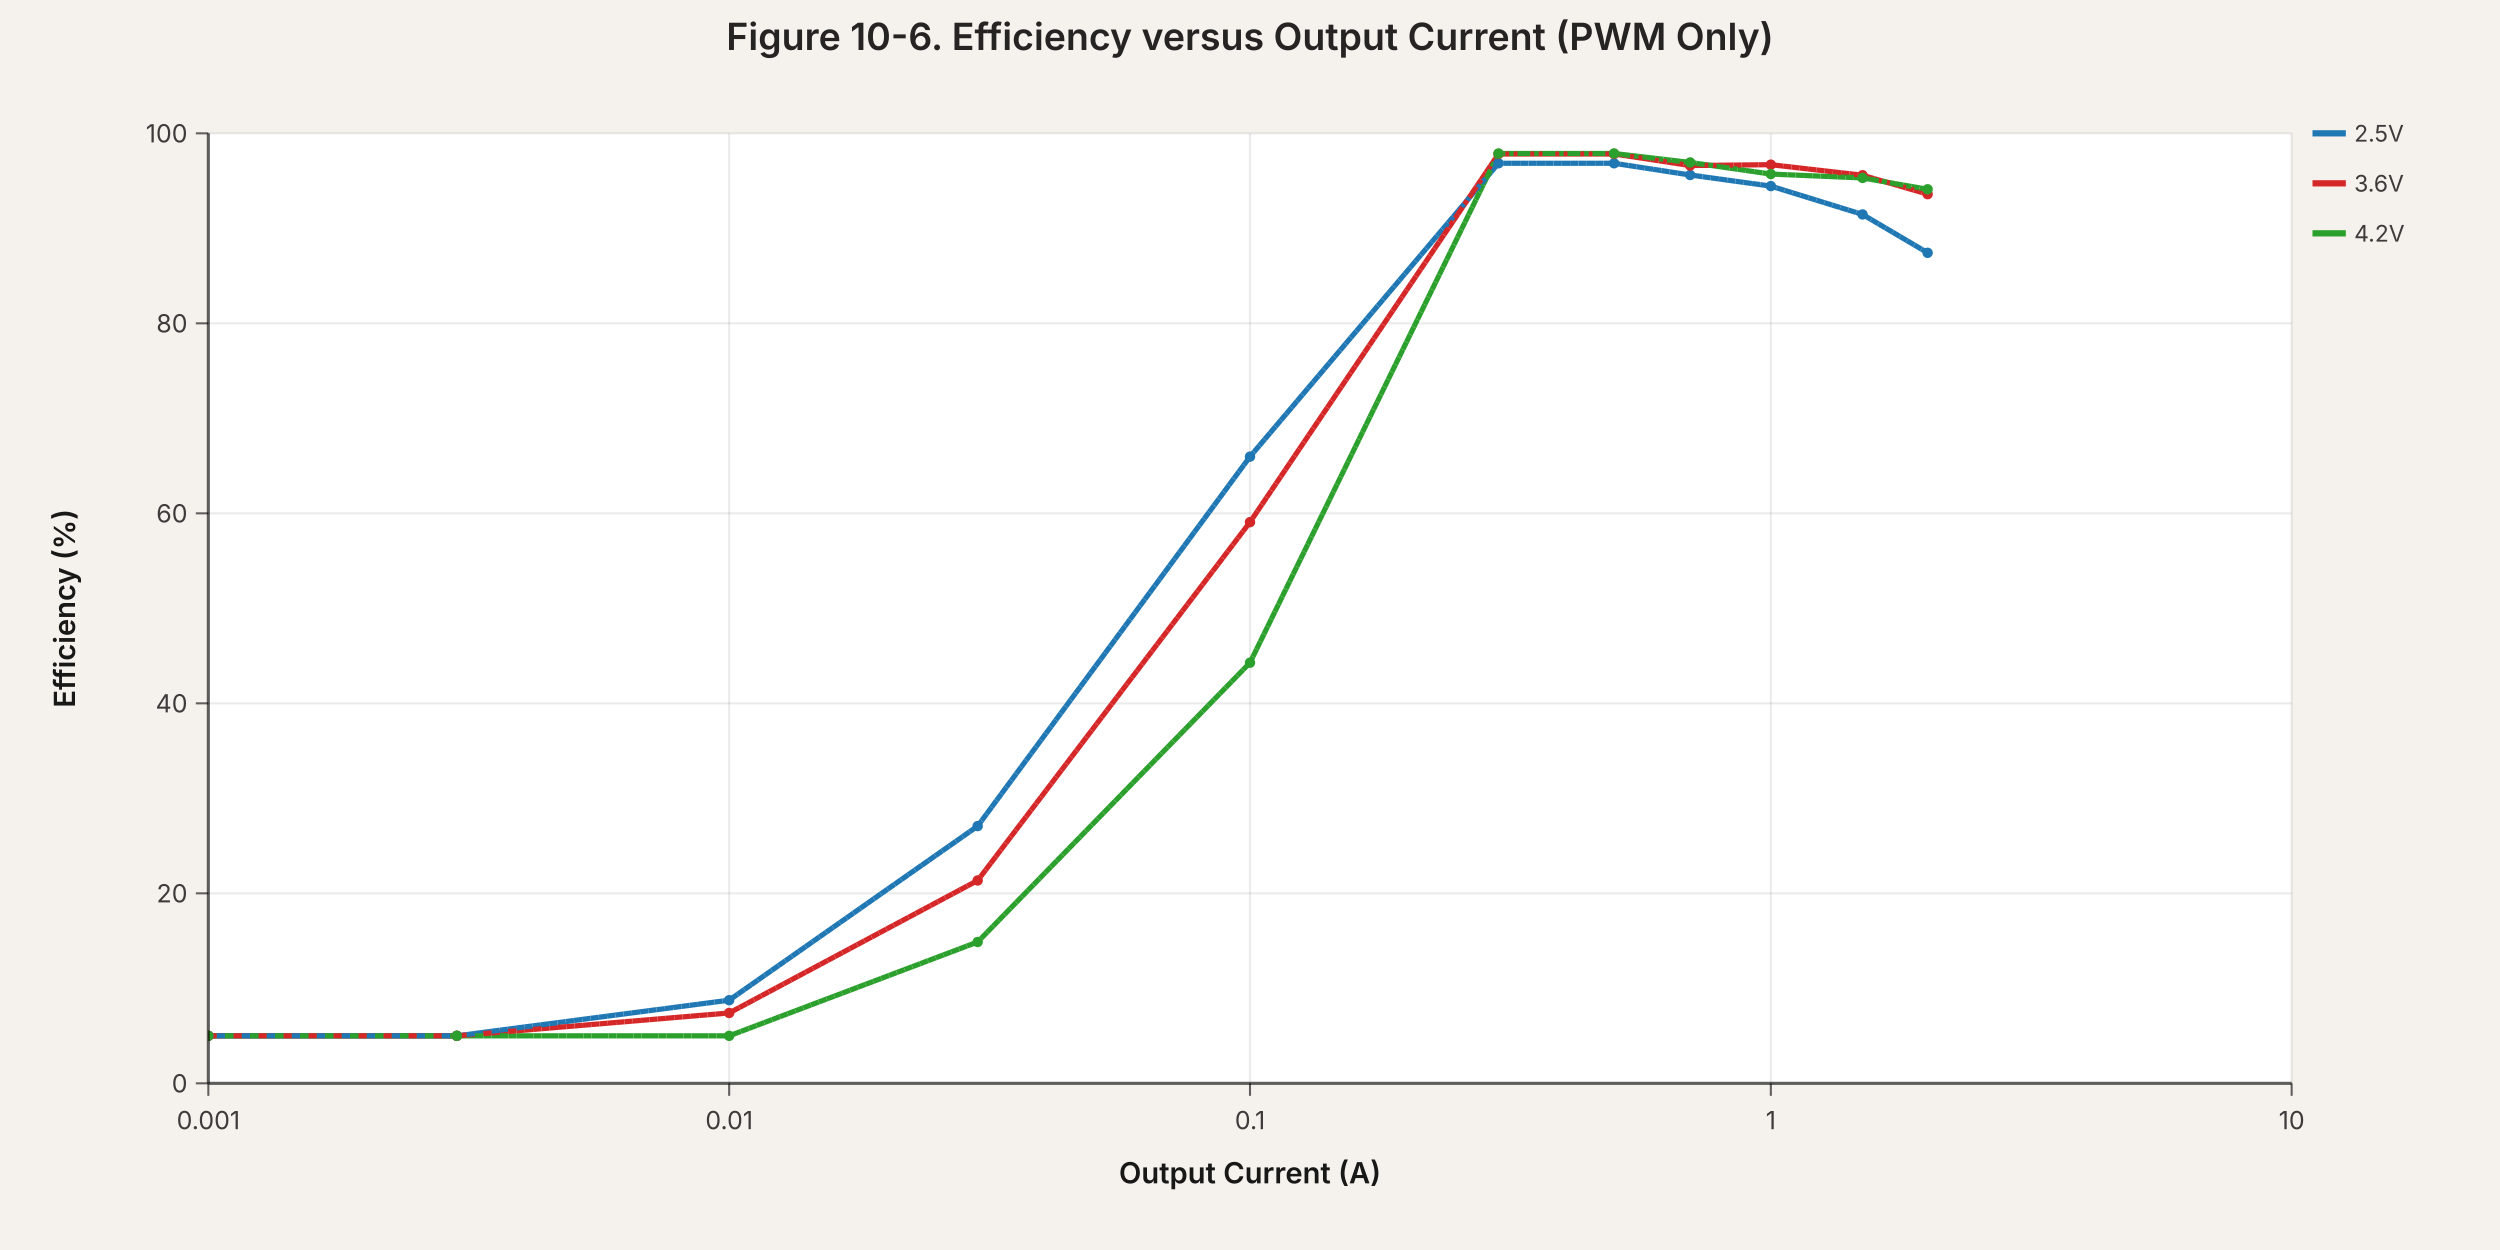
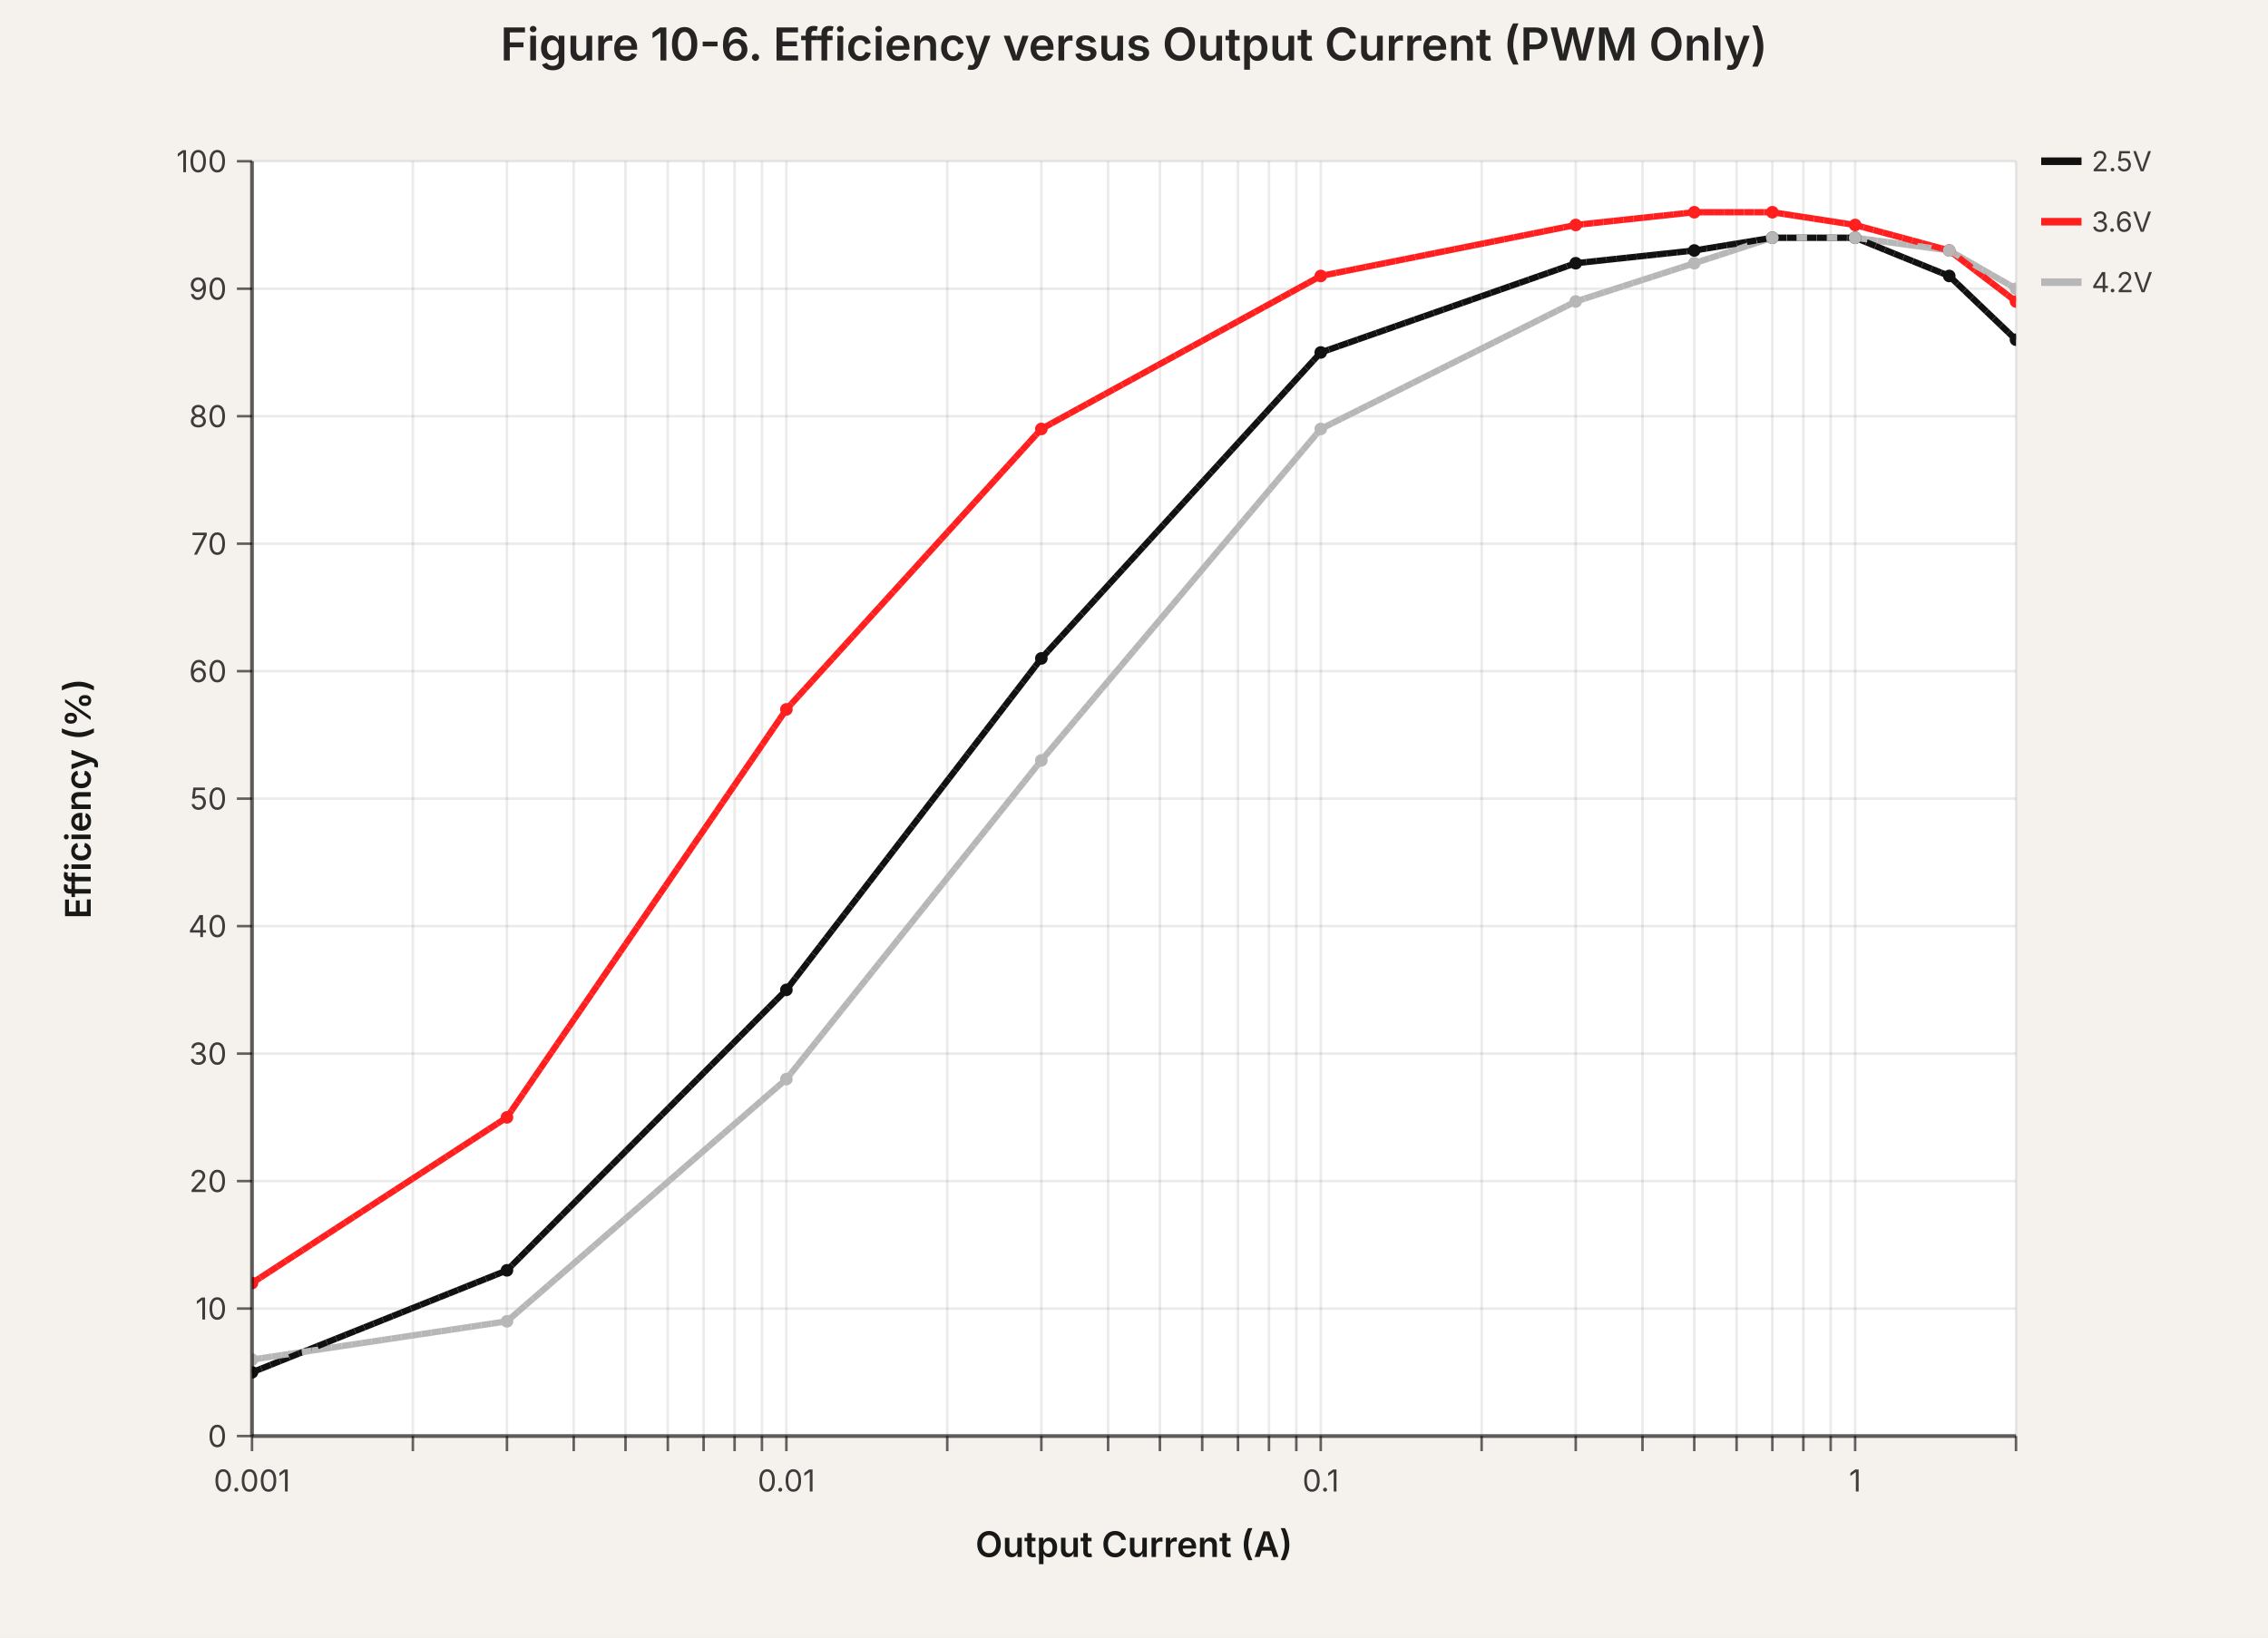
- <svg xmlns="http://www.w3.org/2000/svg" width="1200" height="600" style="background-color: rgb(245, 241, 237)" viewBox="0 0 1200 600" data-simulation-experiment-id="simulation_experiment_0" data-simulation-experiment-name="Figure 10-6. Efficiency versus Output Current (PWM Only)">
+ <svg xmlns="http://www.w3.org/2000/svg" width="900" height="650" style="background-color: rgb(245, 241, 237)" viewBox="0 0 900 650" data-simulation-experiment-id="simulation_experiment_0" data-simulation-experiment-name="Figure 10-6. Efficiency versus Output Current (PWM Only)" data-software-used-string="@tscircuit/core@0.0.1561">
  <style>
:root { color-scheme: light; }
svg { font-family: 'Inter', 'Helvetica Neue', Arial, sans-serif; }
.background { fill: rgb(245, 241, 237); }
.plot-background { fill: #ffffff; }
.grid-line { stroke: rgba(0, 0, 0, 0.08); stroke-width: 1; }
.axis { stroke: rgba(0, 0, 0, 0.6); stroke-width: 1.5; }
.axis-tick { stroke: rgba(0, 0, 0, 0.6); stroke-width: 1; }
.axis-label { fill: rgba(0, 0, 0, 0.75); font-size: 12px; }
.axis-title { fill: rgba(0, 0, 0, 0.9); font-size: 14px; font-weight: 600; }
.legend-label { fill: rgba(0, 0, 0, 0.75); font-size: 11px; }
.legend-line { stroke-width: 3; }
.scope-channel-card { fill: #ffffff; stroke: rgba(0, 0, 0, 0.22); stroke-width: 1; }
.scope-channel-header-text { fill: #ffffff; font-size: 14px; font-weight: 700; }
.scope-channel-detail { fill: rgba(0, 0, 0, 0.42); font-size: 14px; }
.simulation-line { fill: none; stroke-width: 2.5; }
.simulation-point { stroke-width: 0; }
.chart-title { fill: rgba(0, 0, 0, 0.85); font-size: 18px; font-weight: 600; }
</style>
-   <rect class="background" x="0" y="0" width="1200" height="600" />
+   <rect class="background" x="0" y="0" width="900" height="650" />
  <defs>
    <clipPath id="simulation-graph-simulation_experiment_0">
-       <rect x="100" y="64" width="1000" height="456" />
+       <rect x="100" y="64" width="700" height="506" />
    </clipPath>
  </defs>
-   <rect class="plot-background" x="100" y="64" width="1000" height="456" />
+   <rect class="plot-background" x="100" y="64" width="700" height="506" />
  <g class="grid">
-     <line class="grid-line grid-line-x" x1="100" y1="64" x2="100" y2="520" />
-     <line class="grid-line grid-line-x" x1="350" y1="64" x2="350" y2="520" />
-     <line class="grid-line grid-line-x" x1="600" y1="64" x2="600" y2="520" />
-     <line class="grid-line grid-line-x" x1="850" y1="64" x2="850" y2="520" />
-     <line class="grid-line grid-line-x" x1="1100" y1="64" x2="1100" y2="520" />
-     <line class="grid-line grid-line-y" x1="100" y1="520" x2="1100" y2="520" />
-     <line class="grid-line grid-line-y" x1="100" y1="428.8" x2="1100" y2="428.8" />
-     <line class="grid-line grid-line-y" x1="100" y1="337.6" x2="1100" y2="337.6" />
-     <line class="grid-line grid-line-y" x1="100" y1="246.4" x2="1100" y2="246.4" />
-     <line class="grid-line grid-line-y" x1="100" y1="155.2" x2="1100" y2="155.2" />
-     <line class="grid-line grid-line-y" x1="100" y1="64" x2="1100" y2="64" />
+     <line class="grid-line grid-line-x" x1="100" y1="64" x2="100" y2="570" />
+     <line class="grid-line grid-line-x" x1="163.835" y1="64" x2="163.835" y2="570" />
+     <line class="grid-line grid-line-x" x1="201.176" y1="64" x2="201.176" y2="570" />
+     <line class="grid-line grid-line-x" x1="227.67" y1="64" x2="227.67" y2="570" />
+     <line class="grid-line grid-line-x" x1="248.22" y1="64" x2="248.22" y2="570" />
+     <line class="grid-line grid-line-x" x1="265.011" y1="64" x2="265.011" y2="570" />
+     <line class="grid-line grid-line-x" x1="279.207" y1="64" x2="279.207" y2="570" />
+     <line class="grid-line grid-line-x" x1="291.505" y1="64" x2="291.505" y2="570" />
+     <line class="grid-line grid-line-x" x1="302.352" y1="64" x2="302.352" y2="570" />
+     <line class="grid-line grid-line-x" x1="312.055" y1="64" x2="312.055" y2="570" />
+     <line class="grid-line grid-line-x" x1="375.89" y1="64" x2="375.89" y2="570" />
+     <line class="grid-line grid-line-x" x1="413.231" y1="64" x2="413.231" y2="570" />
+     <line class="grid-line grid-line-x" x1="439.725" y1="64" x2="439.725" y2="570" />
+     <line class="grid-line grid-line-x" x1="460.275" y1="64" x2="460.275" y2="570" />
+     <line class="grid-line grid-line-x" x1="477.066" y1="64" x2="477.066" y2="570" />
+     <line class="grid-line grid-line-x" x1="491.262" y1="64" x2="491.262" y2="570" />
+     <line class="grid-line grid-line-x" x1="503.56" y1="64" x2="503.56" y2="570" />
+     <line class="grid-line grid-line-x" x1="514.407" y1="64" x2="514.407" y2="570" />
+     <line class="grid-line grid-line-x" x1="524.11" y1="64" x2="524.11" y2="570" />
+     <line class="grid-line grid-line-x" x1="587.945" y1="64" x2="587.945" y2="570" />
+     <line class="grid-line grid-line-x" x1="625.286" y1="64" x2="625.286" y2="570" />
+     <line class="grid-line grid-line-x" x1="651.78" y1="64" x2="651.78" y2="570" />
+     <line class="grid-line grid-line-x" x1="672.33" y1="64" x2="672.33" y2="570" />
+     <line class="grid-line grid-line-x" x1="689.121" y1="64" x2="689.121" y2="570" />
+     <line class="grid-line grid-line-x" x1="703.317" y1="64" x2="703.317" y2="570" />
+     <line class="grid-line grid-line-x" x1="715.615" y1="64" x2="715.615" y2="570" />
+     <line class="grid-line grid-line-x" x1="726.462" y1="64" x2="726.462" y2="570" />
+     <line class="grid-line grid-line-x" x1="736.165" y1="64" x2="736.165" y2="570" />
+     <line class="grid-line grid-line-x" x1="800" y1="64" x2="800" y2="570" />
+     <line class="grid-line grid-line-y" x1="100" y1="570" x2="800" y2="570" />
+     <line class="grid-line grid-line-y" x1="100" y1="519.4" x2="800" y2="519.4" />
+     <line class="grid-line grid-line-y" x1="100" y1="468.8" x2="800" y2="468.8" />
+     <line class="grid-line grid-line-y" x1="100" y1="418.2" x2="800" y2="418.2" />
+     <line class="grid-line grid-line-y" x1="100" y1="367.6" x2="800" y2="367.6" />
+     <line class="grid-line grid-line-y" x1="100" y1="317" x2="800" y2="317" />
+     <line class="grid-line grid-line-y" x1="100" y1="266.4" x2="800" y2="266.4" />
+     <line class="grid-line grid-line-y" x1="100" y1="215.8" x2="800" y2="215.8" />
+     <line class="grid-line grid-line-y" x1="100" y1="165.2" x2="800" y2="165.2" />
+     <line class="grid-line grid-line-y" x1="100" y1="114.6" x2="800" y2="114.6" />
+     <line class="grid-line grid-line-y" x1="100" y1="64" x2="800" y2="64" />
  </g>
  <g class="data-series">
-     <path class="simulation-line" d="M 100 497.2 L 219.28 497.2 L 350 480.09 L 469.28 396.513 L 600 219.2 L 719.28 78.375 L 774.743 78.375 L 811.275 83.999 L 850 89.33 L 894.023 102.935 L 925.257 121.351" stroke="#1f77b4" clip-path="url(#simulation-graph-simulation_experiment_0)" data-simulation-transient-voltage-graph-id="simulation_measurement_result_0_0" stroke-dasharray="4 8" stroke-dashoffset="0" />
-     <path class="simulation-line" d="M 100 497.2 L 219.28 497.2 L 350 486.235 L 469.28 422.618 L 600 250.631 L 719.28 73.907 L 774.743 73.907 L 811.275 79.456 L 850 79.044 L 894.023 84.115 L 925.257 93.204" stroke="#d62728" clip-path="url(#simulation-graph-simulation_experiment_0)" data-simulation-transient-voltage-graph-id="simulation_measurement_result_0_1" stroke-dasharray="4 8" stroke-dashoffset="4" />
-     <path class="simulation-line" d="M 100 497.2 L 219.28 497.2 L 350 497.2 L 469.28 452.149 L 600 318.099 L 719.28 73.673 L 774.743 73.673 L 811.275 77.971 L 850 83.549 L 894.023 85.413 L 925.257 90.859" stroke="#2ca02c" clip-path="url(#simulation-graph-simulation_experiment_0)" data-simulation-transient-voltage-graph-id="simulation_measurement_result_0_2" stroke-dasharray="4 8" stroke-dashoffset="8" />
-     <path class="simulation-line" d="M 100 497.2 L 219.28 497.2 L 350 480.09 L 469.28 396.513 L 600 219.2 L 719.28 78.375 L 774.743 78.375 L 811.275 83.999 L 850 89.33 L 894.023 102.935 L 925.257 121.351" stroke="#1f77b4" clip-path="url(#simulation-graph-simulation_experiment_0)" data-simulation-transient-voltage-graph-id="simulation_measurement_result_0_0" stroke-dasharray="4 8" stroke-dashoffset="4" />
-     <path class="simulation-line" d="M 100 497.2 L 219.28 497.2 L 350 486.235 L 469.28 422.618 L 600 250.631 L 719.28 73.907 L 774.743 73.907 L 811.275 79.456 L 850 79.044 L 894.023 84.115 L 925.257 93.204" stroke="#d62728" clip-path="url(#simulation-graph-simulation_experiment_0)" data-simulation-transient-voltage-graph-id="simulation_measurement_result_0_1" stroke-dasharray="4 8" stroke-dashoffset="8" />
-     <path class="simulation-line" d="M 100 497.2 L 219.28 497.2 L 350 497.2 L 469.28 452.149 L 600 318.099 L 719.28 73.673 L 774.743 73.673 L 811.275 77.971 L 850 83.549 L 894.023 85.413 L 925.257 90.859" stroke="#2ca02c" clip-path="url(#simulation-graph-simulation_experiment_0)" data-simulation-transient-voltage-graph-id="simulation_measurement_result_0_2" stroke-dasharray="4 8" stroke-dashoffset="0" />
-     <path class="simulation-line" d="M 100 497.2 L 219.28 497.2 L 350 480.09 L 469.28 396.513 L 600 219.2 L 719.28 78.375 L 774.743 78.375 L 811.275 83.999 L 850 89.33 L 894.023 102.935 L 925.257 121.351" stroke="#1f77b4" clip-path="url(#simulation-graph-simulation_experiment_0)" data-simulation-transient-voltage-graph-id="simulation_measurement_result_0_0" stroke-dasharray="4 8" stroke-dashoffset="8" />
-     <path class="simulation-line" d="M 100 497.2 L 219.28 497.2 L 350 486.235 L 469.28 422.618 L 600 250.631 L 719.28 73.907 L 774.743 73.907 L 811.275 79.456 L 850 79.044 L 894.023 84.115 L 925.257 93.204" stroke="#d62728" clip-path="url(#simulation-graph-simulation_experiment_0)" data-simulation-transient-voltage-graph-id="simulation_measurement_result_0_1" stroke-dasharray="4 8" stroke-dashoffset="0" />
-     <path class="simulation-line" d="M 100 497.2 L 219.28 497.2 L 350 497.2 L 469.28 452.149 L 600 318.099 L 719.28 73.673 L 774.743 73.673 L 811.275 77.971 L 850 83.549 L 894.023 85.413 L 925.257 90.859" stroke="#2ca02c" clip-path="url(#simulation-graph-simulation_experiment_0)" data-simulation-transient-voltage-graph-id="simulation_measurement_result_0_2" stroke-dasharray="4 8" stroke-dashoffset="4" />
-     <circle class="simulation-point" cx="100" cy="497.2" r="2.5" fill="#1f77b4" clip-path="url(#simulation-graph-simulation_experiment_0)" />
-     <circle class="simulation-point" cx="219.28" cy="497.2" r="2.5" fill="#1f77b4" clip-path="url(#simulation-graph-simulation_experiment_0)" />
-     <circle class="simulation-point" cx="350" cy="480.09" r="2.5" fill="#1f77b4" clip-path="url(#simulation-graph-simulation_experiment_0)" />
-     <circle class="simulation-point" cx="469.28" cy="396.513" r="2.5" fill="#1f77b4" clip-path="url(#simulation-graph-simulation_experiment_0)" />
-     <circle class="simulation-point" cx="600" cy="219.2" r="2.5" fill="#1f77b4" clip-path="url(#simulation-graph-simulation_experiment_0)" />
-     <circle class="simulation-point" cx="719.28" cy="78.375" r="2.5" fill="#1f77b4" clip-path="url(#simulation-graph-simulation_experiment_0)" />
-     <circle class="simulation-point" cx="774.743" cy="78.375" r="2.5" fill="#1f77b4" clip-path="url(#simulation-graph-simulation_experiment_0)" />
-     <circle class="simulation-point" cx="811.275" cy="83.999" r="2.5" fill="#1f77b4" clip-path="url(#simulation-graph-simulation_experiment_0)" />
-     <circle class="simulation-point" cx="850" cy="89.33" r="2.5" fill="#1f77b4" clip-path="url(#simulation-graph-simulation_experiment_0)" />
-     <circle class="simulation-point" cx="894.023" cy="102.935" r="2.5" fill="#1f77b4" clip-path="url(#simulation-graph-simulation_experiment_0)" />
-     <circle class="simulation-point" cx="925.257" cy="121.351" r="2.5" fill="#1f77b4" clip-path="url(#simulation-graph-simulation_experiment_0)" />
-     <circle class="simulation-point" cx="100" cy="497.2" r="2.5" fill="#d62728" clip-path="url(#simulation-graph-simulation_experiment_0)" />
-     <circle class="simulation-point" cx="219.28" cy="497.2" r="2.5" fill="#d62728" clip-path="url(#simulation-graph-simulation_experiment_0)" />
-     <circle class="simulation-point" cx="350" cy="486.235" r="2.5" fill="#d62728" clip-path="url(#simulation-graph-simulation_experiment_0)" />
-     <circle class="simulation-point" cx="469.28" cy="422.618" r="2.5" fill="#d62728" clip-path="url(#simulation-graph-simulation_experiment_0)" />
-     <circle class="simulation-point" cx="600" cy="250.631" r="2.5" fill="#d62728" clip-path="url(#simulation-graph-simulation_experiment_0)" />
-     <circle class="simulation-point" cx="719.28" cy="73.907" r="2.5" fill="#d62728" clip-path="url(#simulation-graph-simulation_experiment_0)" />
-     <circle class="simulation-point" cx="774.743" cy="73.907" r="2.5" fill="#d62728" clip-path="url(#simulation-graph-simulation_experiment_0)" />
-     <circle class="simulation-point" cx="811.275" cy="79.456" r="2.5" fill="#d62728" clip-path="url(#simulation-graph-simulation_experiment_0)" />
-     <circle class="simulation-point" cx="850" cy="79.044" r="2.5" fill="#d62728" clip-path="url(#simulation-graph-simulation_experiment_0)" />
-     <circle class="simulation-point" cx="894.023" cy="84.115" r="2.5" fill="#d62728" clip-path="url(#simulation-graph-simulation_experiment_0)" />
-     <circle class="simulation-point" cx="925.257" cy="93.204" r="2.5" fill="#d62728" clip-path="url(#simulation-graph-simulation_experiment_0)" />
-     <circle class="simulation-point" cx="100" cy="497.2" r="2.5" fill="#2ca02c" clip-path="url(#simulation-graph-simulation_experiment_0)" />
-     <circle class="simulation-point" cx="219.28" cy="497.2" r="2.5" fill="#2ca02c" clip-path="url(#simulation-graph-simulation_experiment_0)" />
-     <circle class="simulation-point" cx="350" cy="497.2" r="2.5" fill="#2ca02c" clip-path="url(#simulation-graph-simulation_experiment_0)" />
-     <circle class="simulation-point" cx="469.28" cy="452.149" r="2.5" fill="#2ca02c" clip-path="url(#simulation-graph-simulation_experiment_0)" />
-     <circle class="simulation-point" cx="600" cy="318.099" r="2.5" fill="#2ca02c" clip-path="url(#simulation-graph-simulation_experiment_0)" />
-     <circle class="simulation-point" cx="719.28" cy="73.673" r="2.5" fill="#2ca02c" clip-path="url(#simulation-graph-simulation_experiment_0)" />
-     <circle class="simulation-point" cx="774.743" cy="73.673" r="2.5" fill="#2ca02c" clip-path="url(#simulation-graph-simulation_experiment_0)" />
-     <circle class="simulation-point" cx="811.275" cy="77.971" r="2.5" fill="#2ca02c" clip-path="url(#simulation-graph-simulation_experiment_0)" />
-     <circle class="simulation-point" cx="850" cy="83.549" r="2.5" fill="#2ca02c" clip-path="url(#simulation-graph-simulation_experiment_0)" />
-     <circle class="simulation-point" cx="894.023" cy="85.413" r="2.5" fill="#2ca02c" clip-path="url(#simulation-graph-simulation_experiment_0)" />
-     <circle class="simulation-point" cx="925.257" cy="90.859" r="2.5" fill="#2ca02c" clip-path="url(#simulation-graph-simulation_experiment_0)" />
+     <path class="simulation-line" d="M 100 544.7 L 201.176 504.22 L 312.055 392.9 L 413.231 261.34 L 524.11 139.9 L 625.286 104.48 L 672.33 99.42 L 703.317 94.36 L 736.165 94.36 L 773.506 109.54 L 800 134.84" stroke="#111111" clip-path="url(#simulation-graph-simulation_experiment_0)" data-simulation-transient-voltage-graph-id="simulation_measurement_result_0_0" stroke-dasharray="4 8" stroke-dashoffset="0" />
+     <path class="simulation-line" d="M 100 509.28 L 201.176 443.5 L 312.055 281.58 L 413.231 170.26 L 524.11 109.54 L 625.286 89.3 L 672.33 84.24 L 703.317 84.24 L 736.165 89.3 L 773.506 99.42 L 800 119.66" stroke="#ff1f1f" clip-path="url(#simulation-graph-simulation_experiment_0)" data-simulation-transient-voltage-graph-id="simulation_measurement_result_0_1" stroke-dasharray="4 8" stroke-dashoffset="4" />
+     <path class="simulation-line" d="M 100 539.64 L 201.176 524.46 L 312.055 428.32 L 413.231 301.82 L 524.11 170.26 L 625.286 119.66 L 672.33 104.48 L 703.317 94.36 L 736.165 94.36 L 773.506 99.42 L 800 114.6" stroke="#b7b7b7" clip-path="url(#simulation-graph-simulation_experiment_0)" data-simulation-transient-voltage-graph-id="simulation_measurement_result_0_2" stroke-dasharray="4 8" stroke-dashoffset="8" />
+     <path class="simulation-line" d="M 100 544.7 L 201.176 504.22 L 312.055 392.9 L 413.231 261.34 L 524.11 139.9 L 625.286 104.48 L 672.33 99.42 L 703.317 94.36 L 736.165 94.36 L 773.506 109.54 L 800 134.84" stroke="#111111" clip-path="url(#simulation-graph-simulation_experiment_0)" data-simulation-transient-voltage-graph-id="simulation_measurement_result_0_0" stroke-dasharray="4 8" stroke-dashoffset="4" />
+     <path class="simulation-line" d="M 100 509.28 L 201.176 443.5 L 312.055 281.58 L 413.231 170.26 L 524.11 109.54 L 625.286 89.3 L 672.33 84.24 L 703.317 84.24 L 736.165 89.3 L 773.506 99.42 L 800 119.66" stroke="#ff1f1f" clip-path="url(#simulation-graph-simulation_experiment_0)" data-simulation-transient-voltage-graph-id="simulation_measurement_result_0_1" stroke-dasharray="4 8" stroke-dashoffset="8" />
+     <path class="simulation-line" d="M 100 539.64 L 201.176 524.46 L 312.055 428.32 L 413.231 301.82 L 524.11 170.26 L 625.286 119.66 L 672.33 104.48 L 703.317 94.36 L 736.165 94.36 L 773.506 99.42 L 800 114.6" stroke="#b7b7b7" clip-path="url(#simulation-graph-simulation_experiment_0)" data-simulation-transient-voltage-graph-id="simulation_measurement_result_0_2" stroke-dasharray="4 8" stroke-dashoffset="0" />
+     <path class="simulation-line" d="M 100 544.7 L 201.176 504.22 L 312.055 392.9 L 413.231 261.34 L 524.11 139.9 L 625.286 104.48 L 672.33 99.42 L 703.317 94.36 L 736.165 94.36 L 773.506 109.54 L 800 134.84" stroke="#111111" clip-path="url(#simulation-graph-simulation_experiment_0)" data-simulation-transient-voltage-graph-id="simulation_measurement_result_0_0" stroke-dasharray="4 8" stroke-dashoffset="8" />
+     <path class="simulation-line" d="M 100 509.28 L 201.176 443.5 L 312.055 281.58 L 413.231 170.26 L 524.11 109.54 L 625.286 89.3 L 672.33 84.24 L 703.317 84.24 L 736.165 89.3 L 773.506 99.42 L 800 119.66" stroke="#ff1f1f" clip-path="url(#simulation-graph-simulation_experiment_0)" data-simulation-transient-voltage-graph-id="simulation_measurement_result_0_1" stroke-dasharray="4 8" stroke-dashoffset="0" />
+     <path class="simulation-line" d="M 100 539.64 L 201.176 524.46 L 312.055 428.32 L 413.231 301.82 L 524.11 170.26 L 625.286 119.66 L 672.33 104.48 L 703.317 94.36 L 736.165 94.36 L 773.506 99.42 L 800 114.6" stroke="#b7b7b7" clip-path="url(#simulation-graph-simulation_experiment_0)" data-simulation-transient-voltage-graph-id="simulation_measurement_result_0_2" stroke-dasharray="4 8" stroke-dashoffset="4" />
+     <circle class="simulation-point" cx="100" cy="544.7" r="2.5" fill="#111111" clip-path="url(#simulation-graph-simulation_experiment_0)" />
+     <circle class="simulation-point" cx="201.176" cy="504.22" r="2.5" fill="#111111" clip-path="url(#simulation-graph-simulation_experiment_0)" />
+     <circle class="simulation-point" cx="312.055" cy="392.9" r="2.5" fill="#111111" clip-path="url(#simulation-graph-simulation_experiment_0)" />
+     <circle class="simulation-point" cx="413.231" cy="261.34" r="2.5" fill="#111111" clip-path="url(#simulation-graph-simulation_experiment_0)" />
+     <circle class="simulation-point" cx="524.11" cy="139.9" r="2.5" fill="#111111" clip-path="url(#simulation-graph-simulation_experiment_0)" />
+     <circle class="simulation-point" cx="625.286" cy="104.48" r="2.5" fill="#111111" clip-path="url(#simulation-graph-simulation_experiment_0)" />
+     <circle class="simulation-point" cx="672.33" cy="99.42" r="2.5" fill="#111111" clip-path="url(#simulation-graph-simulation_experiment_0)" />
+     <circle class="simulation-point" cx="703.317" cy="94.36" r="2.5" fill="#111111" clip-path="url(#simulation-graph-simulation_experiment_0)" />
+     <circle class="simulation-point" cx="736.165" cy="94.36" r="2.5" fill="#111111" clip-path="url(#simulation-graph-simulation_experiment_0)" />
+     <circle class="simulation-point" cx="773.506" cy="109.54" r="2.5" fill="#111111" clip-path="url(#simulation-graph-simulation_experiment_0)" />
+     <circle class="simulation-point" cx="800" cy="134.84" r="2.5" fill="#111111" clip-path="url(#simulation-graph-simulation_experiment_0)" />
+     <circle class="simulation-point" cx="100" cy="509.28" r="2.5" fill="#ff1f1f" clip-path="url(#simulation-graph-simulation_experiment_0)" />
+     <circle class="simulation-point" cx="201.176" cy="443.5" r="2.5" fill="#ff1f1f" clip-path="url(#simulation-graph-simulation_experiment_0)" />
+     <circle class="simulation-point" cx="312.055" cy="281.58" r="2.5" fill="#ff1f1f" clip-path="url(#simulation-graph-simulation_experiment_0)" />
+     <circle class="simulation-point" cx="413.231" cy="170.26" r="2.5" fill="#ff1f1f" clip-path="url(#simulation-graph-simulation_experiment_0)" />
+     <circle class="simulation-point" cx="524.11" cy="109.54" r="2.5" fill="#ff1f1f" clip-path="url(#simulation-graph-simulation_experiment_0)" />
+     <circle class="simulation-point" cx="625.286" cy="89.3" r="2.5" fill="#ff1f1f" clip-path="url(#simulation-graph-simulation_experiment_0)" />
+     <circle class="simulation-point" cx="672.33" cy="84.24" r="2.5" fill="#ff1f1f" clip-path="url(#simulation-graph-simulation_experiment_0)" />
+     <circle class="simulation-point" cx="703.317" cy="84.24" r="2.5" fill="#ff1f1f" clip-path="url(#simulation-graph-simulation_experiment_0)" />
+     <circle class="simulation-point" cx="736.165" cy="89.3" r="2.5" fill="#ff1f1f" clip-path="url(#simulation-graph-simulation_experiment_0)" />
+     <circle class="simulation-point" cx="773.506" cy="99.42" r="2.5" fill="#ff1f1f" clip-path="url(#simulation-graph-simulation_experiment_0)" />
+     <circle class="simulation-point" cx="800" cy="119.66" r="2.5" fill="#ff1f1f" clip-path="url(#simulation-graph-simulation_experiment_0)" />
+     <circle class="simulation-point" cx="100" cy="539.64" r="2.5" fill="#b7b7b7" clip-path="url(#simulation-graph-simulation_experiment_0)" />
+     <circle class="simulation-point" cx="201.176" cy="524.46" r="2.5" fill="#b7b7b7" clip-path="url(#simulation-graph-simulation_experiment_0)" />
+     <circle class="simulation-point" cx="312.055" cy="428.32" r="2.5" fill="#b7b7b7" clip-path="url(#simulation-graph-simulation_experiment_0)" />
+     <circle class="simulation-point" cx="413.231" cy="301.82" r="2.5" fill="#b7b7b7" clip-path="url(#simulation-graph-simulation_experiment_0)" />
+     <circle class="simulation-point" cx="524.11" cy="170.26" r="2.5" fill="#b7b7b7" clip-path="url(#simulation-graph-simulation_experiment_0)" />
+     <circle class="simulation-point" cx="625.286" cy="119.66" r="2.5" fill="#b7b7b7" clip-path="url(#simulation-graph-simulation_experiment_0)" />
+     <circle class="simulation-point" cx="672.33" cy="104.48" r="2.5" fill="#b7b7b7" clip-path="url(#simulation-graph-simulation_experiment_0)" />
+     <circle class="simulation-point" cx="703.317" cy="94.36" r="2.5" fill="#b7b7b7" clip-path="url(#simulation-graph-simulation_experiment_0)" />
+     <circle class="simulation-point" cx="736.165" cy="94.36" r="2.5" fill="#b7b7b7" clip-path="url(#simulation-graph-simulation_experiment_0)" />
+     <circle class="simulation-point" cx="773.506" cy="99.42" r="2.5" fill="#b7b7b7" clip-path="url(#simulation-graph-simulation_experiment_0)" />
+     <circle class="simulation-point" cx="800" cy="114.6" r="2.5" fill="#b7b7b7" clip-path="url(#simulation-graph-simulation_experiment_0)" />
  </g>
  <g class="axes">
-     <line class="axis axis-x" x1="100" y1="520" x2="1100" y2="520" />
-     <line class="axis axis-y" x1="100" y1="64" x2="100" y2="520" />
-     <line class="axis-tick axis-tick-x" x1="100" y1="520" x2="100" y2="526" />
-     <text class="axis-label axis-label-x" x="100" y="542" text-anchor="middle">0.001</text>
-     <line class="axis-tick axis-tick-x" x1="350" y1="520" x2="350" y2="526" />
-     <text class="axis-label axis-label-x" x="350" y="542" text-anchor="middle">0.01</text>
-     <line class="axis-tick axis-tick-x" x1="600" y1="520" x2="600" y2="526" />
-     <text class="axis-label axis-label-x" x="600" y="542" text-anchor="middle">0.1</text>
-     <line class="axis-tick axis-tick-x" x1="850" y1="520" x2="850" y2="526" />
-     <text class="axis-label axis-label-x" x="850" y="542" text-anchor="middle">1</text>
-     <line class="axis-tick axis-tick-x" x1="1100" y1="520" x2="1100" y2="526" />
-     <text class="axis-label axis-label-x" x="1100" y="542" text-anchor="middle">10</text>
-     <line class="axis-tick axis-tick-y" x1="94" y1="520" x2="100" y2="520" />
-     <text class="axis-label axis-label-y" x="90" y="520" text-anchor="end" dominant-baseline="middle">0</text>
-     <line class="axis-tick axis-tick-y" x1="94" y1="428.8" x2="100" y2="428.8" />
-     <text class="axis-label axis-label-y" x="90" y="428.8" text-anchor="end" dominant-baseline="middle">20</text>
-     <line class="axis-tick axis-tick-y" x1="94" y1="337.6" x2="100" y2="337.6" />
-     <text class="axis-label axis-label-y" x="90" y="337.6" text-anchor="end" dominant-baseline="middle">40</text>
-     <line class="axis-tick axis-tick-y" x1="94" y1="246.4" x2="100" y2="246.4" />
-     <text class="axis-label axis-label-y" x="90" y="246.4" text-anchor="end" dominant-baseline="middle">60</text>
-     <line class="axis-tick axis-tick-y" x1="94" y1="155.2" x2="100" y2="155.2" />
-     <text class="axis-label axis-label-y" x="90" y="155.2" text-anchor="end" dominant-baseline="middle">80</text>
+     <line class="axis axis-x" x1="100" y1="570" x2="800" y2="570" />
+     <line class="axis axis-y" x1="100" y1="64" x2="100" y2="570" />
+     <line class="axis-tick axis-tick-x" x1="100" y1="570" x2="100" y2="576" />
+     <text class="axis-label axis-label-x" x="100" y="592" text-anchor="middle">0.001</text>
+     <line class="axis-tick axis-tick-x" x1="163.835" y1="570" x2="163.835" y2="576" />
+     <text class="axis-label axis-label-x" x="163.835" y="592" text-anchor="middle" />
+     <line class="axis-tick axis-tick-x" x1="201.176" y1="570" x2="201.176" y2="576" />
+     <text class="axis-label axis-label-x" x="201.176" y="592" text-anchor="middle" />
+     <line class="axis-tick axis-tick-x" x1="227.67" y1="570" x2="227.67" y2="576" />
+     <text class="axis-label axis-label-x" x="227.67" y="592" text-anchor="middle" />
+     <line class="axis-tick axis-tick-x" x1="248.22" y1="570" x2="248.22" y2="576" />
+     <text class="axis-label axis-label-x" x="248.22" y="592" text-anchor="middle" />
+     <line class="axis-tick axis-tick-x" x1="265.011" y1="570" x2="265.011" y2="576" />
+     <text class="axis-label axis-label-x" x="265.011" y="592" text-anchor="middle" />
+     <line class="axis-tick axis-tick-x" x1="279.207" y1="570" x2="279.207" y2="576" />
+     <text class="axis-label axis-label-x" x="279.207" y="592" text-anchor="middle" />
+     <line class="axis-tick axis-tick-x" x1="291.505" y1="570" x2="291.505" y2="576" />
+     <text class="axis-label axis-label-x" x="291.505" y="592" text-anchor="middle" />
+     <line class="axis-tick axis-tick-x" x1="302.352" y1="570" x2="302.352" y2="576" />
+     <text class="axis-label axis-label-x" x="302.352" y="592" text-anchor="middle" />
+     <line class="axis-tick axis-tick-x" x1="312.055" y1="570" x2="312.055" y2="576" />
+     <text class="axis-label axis-label-x" x="312.055" y="592" text-anchor="middle">0.01</text>
+     <line class="axis-tick axis-tick-x" x1="375.89" y1="570" x2="375.89" y2="576" />
+     <text class="axis-label axis-label-x" x="375.89" y="592" text-anchor="middle" />
+     <line class="axis-tick axis-tick-x" x1="413.231" y1="570" x2="413.231" y2="576" />
+     <text class="axis-label axis-label-x" x="413.231" y="592" text-anchor="middle" />
+     <line class="axis-tick axis-tick-x" x1="439.725" y1="570" x2="439.725" y2="576" />
+     <text class="axis-label axis-label-x" x="439.725" y="592" text-anchor="middle" />
+     <line class="axis-tick axis-tick-x" x1="460.275" y1="570" x2="460.275" y2="576" />
+     <text class="axis-label axis-label-x" x="460.275" y="592" text-anchor="middle" />
+     <line class="axis-tick axis-tick-x" x1="477.066" y1="570" x2="477.066" y2="576" />
+     <text class="axis-label axis-label-x" x="477.066" y="592" text-anchor="middle" />
+     <line class="axis-tick axis-tick-x" x1="491.262" y1="570" x2="491.262" y2="576" />
+     <text class="axis-label axis-label-x" x="491.262" y="592" text-anchor="middle" />
+     <line class="axis-tick axis-tick-x" x1="503.56" y1="570" x2="503.56" y2="576" />
+     <text class="axis-label axis-label-x" x="503.56" y="592" text-anchor="middle" />
+     <line class="axis-tick axis-tick-x" x1="514.407" y1="570" x2="514.407" y2="576" />
+     <text class="axis-label axis-label-x" x="514.407" y="592" text-anchor="middle" />
+     <line class="axis-tick axis-tick-x" x1="524.11" y1="570" x2="524.11" y2="576" />
+     <text class="axis-label axis-label-x" x="524.11" y="592" text-anchor="middle">0.1</text>
+     <line class="axis-tick axis-tick-x" x1="587.945" y1="570" x2="587.945" y2="576" />
+     <text class="axis-label axis-label-x" x="587.945" y="592" text-anchor="middle" />
+     <line class="axis-tick axis-tick-x" x1="625.286" y1="570" x2="625.286" y2="576" />
+     <text class="axis-label axis-label-x" x="625.286" y="592" text-anchor="middle" />
+     <line class="axis-tick axis-tick-x" x1="651.78" y1="570" x2="651.78" y2="576" />
+     <text class="axis-label axis-label-x" x="651.78" y="592" text-anchor="middle" />
+     <line class="axis-tick axis-tick-x" x1="672.33" y1="570" x2="672.33" y2="576" />
+     <text class="axis-label axis-label-x" x="672.33" y="592" text-anchor="middle" />
+     <line class="axis-tick axis-tick-x" x1="689.121" y1="570" x2="689.121" y2="576" />
+     <text class="axis-label axis-label-x" x="689.121" y="592" text-anchor="middle" />
+     <line class="axis-tick axis-tick-x" x1="703.317" y1="570" x2="703.317" y2="576" />
+     <text class="axis-label axis-label-x" x="703.317" y="592" text-anchor="middle" />
+     <line class="axis-tick axis-tick-x" x1="715.615" y1="570" x2="715.615" y2="576" />
+     <text class="axis-label axis-label-x" x="715.615" y="592" text-anchor="middle" />
+     <line class="axis-tick axis-tick-x" x1="726.462" y1="570" x2="726.462" y2="576" />
+     <text class="axis-label axis-label-x" x="726.462" y="592" text-anchor="middle" />
+     <line class="axis-tick axis-tick-x" x1="736.165" y1="570" x2="736.165" y2="576" />
+     <text class="axis-label axis-label-x" x="736.165" y="592" text-anchor="middle">1</text>
+     <line class="axis-tick axis-tick-x" x1="800" y1="570" x2="800" y2="576" />
+     <text class="axis-label axis-label-x" x="800" y="592" text-anchor="middle" />
+     <line class="axis-tick axis-tick-y" x1="94" y1="570" x2="100" y2="570" />
+     <text class="axis-label axis-label-y" x="90" y="570" text-anchor="end" dominant-baseline="middle">0</text>
+     <line class="axis-tick axis-tick-y" x1="94" y1="519.4" x2="100" y2="519.4" />
+     <text class="axis-label axis-label-y" x="90" y="519.4" text-anchor="end" dominant-baseline="middle">10</text>
+     <line class="axis-tick axis-tick-y" x1="94" y1="468.8" x2="100" y2="468.8" />
+     <text class="axis-label axis-label-y" x="90" y="468.8" text-anchor="end" dominant-baseline="middle">20</text>
+     <line class="axis-tick axis-tick-y" x1="94" y1="418.2" x2="100" y2="418.2" />
+     <text class="axis-label axis-label-y" x="90" y="418.2" text-anchor="end" dominant-baseline="middle">30</text>
+     <line class="axis-tick axis-tick-y" x1="94" y1="367.6" x2="100" y2="367.6" />
+     <text class="axis-label axis-label-y" x="90" y="367.6" text-anchor="end" dominant-baseline="middle">40</text>
+     <line class="axis-tick axis-tick-y" x1="94" y1="317" x2="100" y2="317" />
+     <text class="axis-label axis-label-y" x="90" y="317" text-anchor="end" dominant-baseline="middle">50</text>
+     <line class="axis-tick axis-tick-y" x1="94" y1="266.4" x2="100" y2="266.4" />
+     <text class="axis-label axis-label-y" x="90" y="266.4" text-anchor="end" dominant-baseline="middle">60</text>
+     <line class="axis-tick axis-tick-y" x1="94" y1="215.8" x2="100" y2="215.8" />
+     <text class="axis-label axis-label-y" x="90" y="215.8" text-anchor="end" dominant-baseline="middle">70</text>
+     <line class="axis-tick axis-tick-y" x1="94" y1="165.2" x2="100" y2="165.2" />
+     <text class="axis-label axis-label-y" x="90" y="165.2" text-anchor="end" dominant-baseline="middle">80</text>
+     <line class="axis-tick axis-tick-y" x1="94" y1="114.6" x2="100" y2="114.6" />
+     <text class="axis-label axis-label-y" x="90" y="114.6" text-anchor="end" dominant-baseline="middle">90</text>
    <line class="axis-tick axis-tick-y" x1="94" y1="64" x2="100" y2="64" />
    <text class="axis-label axis-label-y" x="90" y="64" text-anchor="end" dominant-baseline="middle">100</text>
-     <text class="axis-title axis-title-y" x="36" y="292" transform="rotate(-90 36 292)" text-anchor="middle">Efficiency (%)</text>
-     <text class="axis-title axis-title-x" x="600" y="568" text-anchor="middle">Output Current (A)</text>
+     <text class="axis-title axis-title-y" x="36" y="317" transform="rotate(-90 36 317)" text-anchor="middle">Efficiency (%)</text>
+     <text class="axis-title axis-title-x" x="450" y="618" text-anchor="middle">Output Current (A)</text>
  </g>
  <g class="legend">
-     <g class="legend-item" transform="translate(1110 64)">
-       <line class="legend-line" x1="0" y1="0" x2="16" y2="0" stroke="#1f77b4" />
+     <g class="legend-item" transform="translate(810 64)">
+       <line class="legend-line" x1="0" y1="0" x2="16" y2="0" stroke="#111111" />
      <text class="legend-label" x="20" y="0" dominant-baseline="middle">
        <tspan x="20" dy="0">2.5V</tspan>
      </text>
    </g>
-     <g class="legend-item" transform="translate(1110 88)">
-       <line class="legend-line" x1="0" y1="0" x2="16" y2="0" stroke="#d62728" />
+     <g class="legend-item" transform="translate(810 88)">
+       <line class="legend-line" x1="0" y1="0" x2="16" y2="0" stroke="#ff1f1f" />
      <text class="legend-label" x="20" y="0" dominant-baseline="middle">
        <tspan x="20" dy="0">3.6V</tspan>
      </text>
    </g>
-     <g class="legend-item" transform="translate(1110 112)">
-       <line class="legend-line" x1="0" y1="0" x2="16" y2="0" stroke="#2ca02c" />
+     <g class="legend-item" transform="translate(810 112)">
+       <line class="legend-line" x1="0" y1="0" x2="16" y2="0" stroke="#b7b7b7" />
      <text class="legend-label" x="20" y="0" dominant-baseline="middle">
        <tspan x="20" dy="0">4.2V</tspan>
      </text>
    </g>
  </g>
-   <text class="chart-title" x="600" y="24" text-anchor="middle">Figure 10-6. Efficiency versus Output Current (PWM Only)</text>
+   <text class="chart-title" x="450" y="24" text-anchor="middle">Figure 10-6. Efficiency versus Output Current (PWM Only)</text>
</svg>
